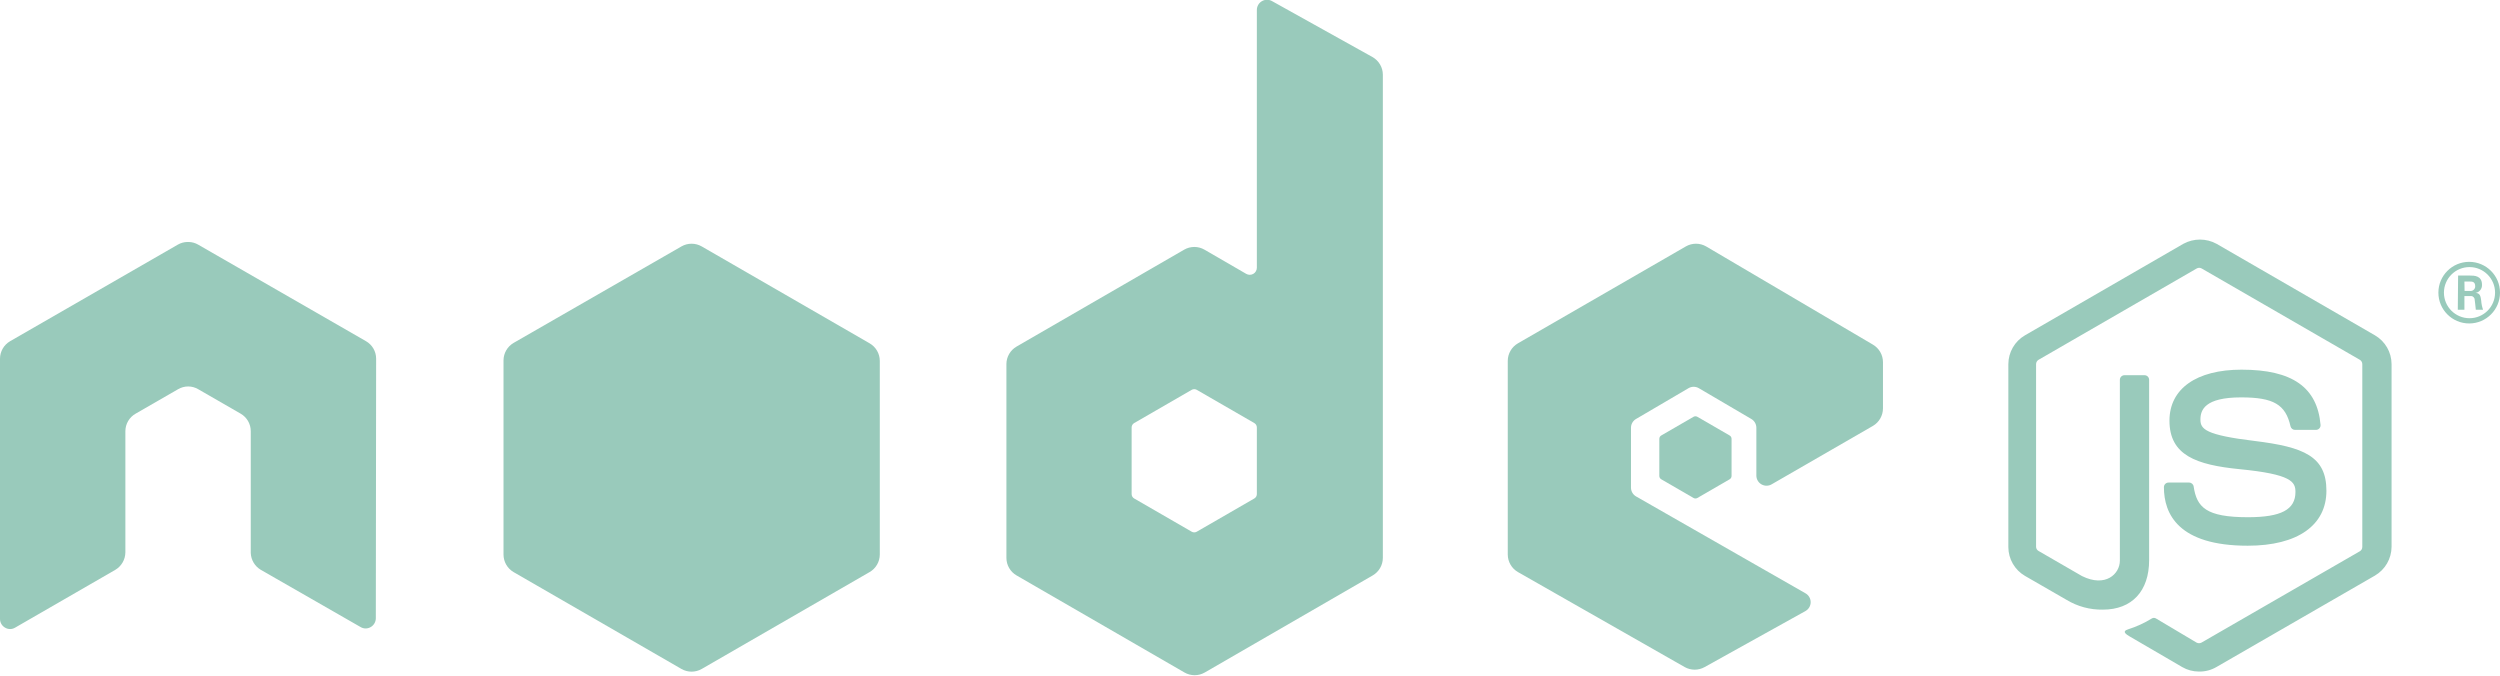
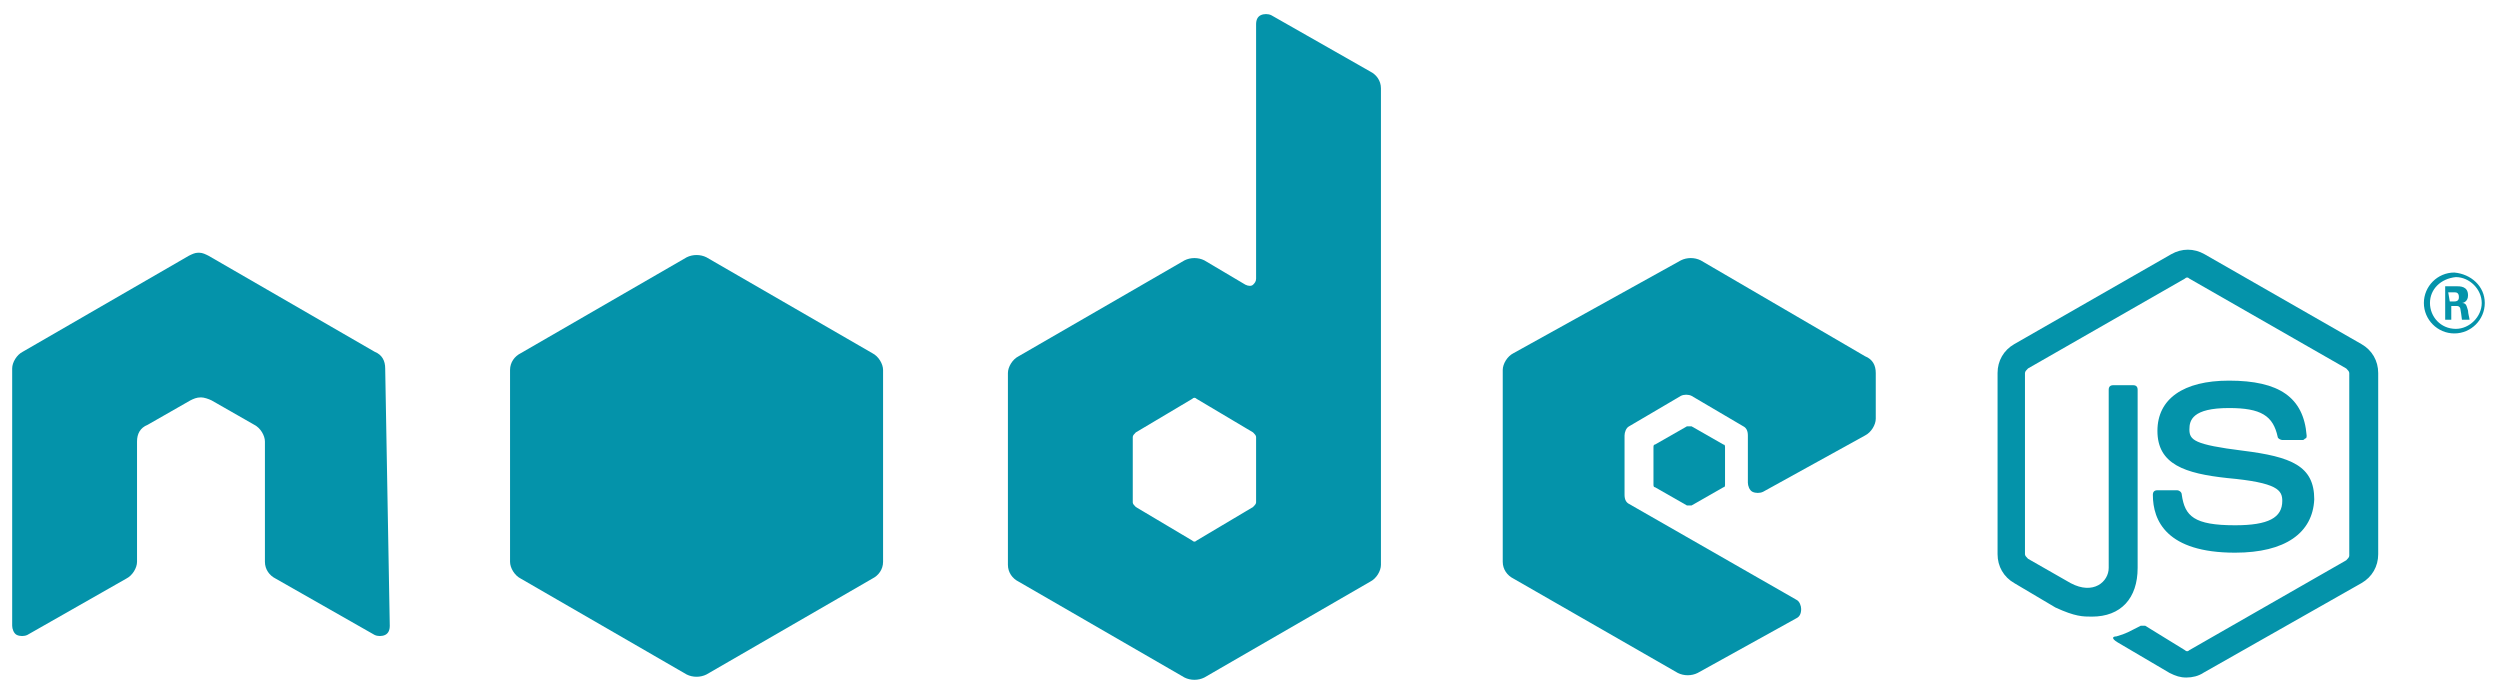
- <svg xmlns="http://www.w3.org/2000/svg" viewBox="0 0 162.31 43.83">
-   <defs>
-     <style>.cls-1,.cls-2{fill:#99cabb;}.cls-1{fill-rule:evenodd;}</style>
-   </defs>
-   <g id="Calque_2" data-name="Calque 2">
-     <g id="Calque_1-2" data-name="Calque 1">
-       <path class="cls-1" d="M24.42,23.29a1.31,1.31,0,0,0-.66-1.14l-10.9-6.27a1.28,1.28,0,0,0-.6-.17h-.11a1.3,1.3,0,0,0-.6.17L.66,22.15A1.32,1.32,0,0,0,0,23.29L0,40.18a.65.65,0,0,0,.33.57.63.63,0,0,0,.65,0L7.48,37a1.33,1.33,0,0,0,.66-1.14V28a1.31,1.31,0,0,1,.66-1.14l2.76-1.59a1.31,1.31,0,0,1,.66-.18,1.29,1.29,0,0,1,.65.18l2.76,1.59A1.31,1.31,0,0,1,16.28,28V35.9A1.33,1.33,0,0,0,16.94,37l6.47,3.71a.64.64,0,0,0,.66,0,.66.66,0,0,0,.33-.57Z" />
-       <path class="cls-1" d="M82.6.08a.66.66,0,0,0-1,.57V17.38a.46.46,0,0,1-.69.4L78.2,16.21a1.32,1.32,0,0,0-1.32,0L66,22.5a1.32,1.32,0,0,0-.66,1.14V36.22A1.32,1.32,0,0,0,66,37.36l10.9,6.3a1.32,1.32,0,0,0,1.32,0l10.9-6.3a1.32,1.32,0,0,0,.66-1.14V4.85a1.32,1.32,0,0,0-.68-1.15Zm-1,32a.33.33,0,0,1-.16.28l-3.74,2.16a.33.33,0,0,1-.33,0l-3.74-2.16a.33.33,0,0,1-.16-.28V27.76a.33.33,0,0,1,.16-.29l3.74-2.16a.33.33,0,0,1,.33,0l3.74,2.16a.33.33,0,0,1,.16.29Z" />
-       <path class="cls-1" d="M121.6,27.65a1.32,1.32,0,0,0,.65-1.14v-3a1.32,1.32,0,0,0-.66-1.14L110.77,16a1.32,1.32,0,0,0-1.32,0l-10.9,6.29a1.32,1.32,0,0,0-.66,1.14V36a1.32,1.32,0,0,0,.66,1.14l10.83,6.17a1.32,1.32,0,0,0,1.29,0l6.55-3.64a.66.66,0,0,0,0-1.15l-11-6.29a.66.66,0,0,1-.33-.57V27.77a.66.66,0,0,1,.33-.57l3.41-2a.66.66,0,0,1,.66,0l3.41,2a.66.66,0,0,1,.33.57v3.1a.66.66,0,0,0,1,.57Z" />
-       <path class="cls-1" d="M44.24,16a1.32,1.32,0,0,1,1.32,0l10.9,6.29a1.32,1.32,0,0,1,.66,1.14V36a1.32,1.32,0,0,1-.66,1.14l-10.9,6.29a1.32,1.32,0,0,1-1.32,0l-10.9-6.29A1.32,1.32,0,0,1,32.69,36V23.4a1.32,1.32,0,0,1,.66-1.14Z" />
-       <path class="cls-2" d="M142.76,43.6a2.15,2.15,0,0,1-1.08-.29l-3.43-2c-.51-.29-.26-.39-.09-.45a6.84,6.84,0,0,0,1.55-.71.26.26,0,0,1,.26,0l2.64,1.57a.34.34,0,0,0,.32,0l10.28-5.93a.32.32,0,0,0,.16-.28V23.64a.33.33,0,0,0-.16-.28l-10.27-5.93a.32.32,0,0,0-.32,0l-10.27,5.93a.33.33,0,0,0-.16.28V35.5a.31.31,0,0,0,.16.27l2.82,1.63c1.53.76,2.46-.14,2.46-1V24.66a.3.3,0,0,1,.3-.3h1.3a.3.3,0,0,1,.3.3V36.37c0,2-1.11,3.21-3,3.21a4.4,4.4,0,0,1-2.37-.64l-2.69-1.55a2.17,2.17,0,0,1-1.08-1.87V23.64a2.17,2.17,0,0,1,1.08-1.87l10.28-5.94a2.25,2.25,0,0,1,2.16,0l10.28,5.94a2.17,2.17,0,0,1,1.08,1.87V35.5a2.18,2.18,0,0,1-1.08,1.87l-10.28,5.93A2.16,2.16,0,0,1,142.76,43.6Z" />
-       <path class="cls-2" d="M145.93,35.43c-4.5,0-5.44-2.06-5.44-3.8a.3.3,0,0,1,.3-.3h1.33a.3.3,0,0,1,.3.25c.2,1.35.8,2,3.52,2,2.16,0,3.09-.49,3.09-1.64,0-.66-.26-1.15-3.63-1.48-2.81-.28-4.55-.9-4.55-3.15,0-2.07,1.75-3.31,4.68-3.31,3.29,0,4.92,1.14,5.13,3.59a.3.3,0,0,1-.3.32H149a.3.3,0,0,1-.29-.23c-.32-1.42-1.1-1.88-3.21-1.88-2.36,0-2.64.82-2.64,1.44s.32,1,3.52,1.39,4.66,1,4.66,3.23S149.19,35.43,145.93,35.43Z" />
-       <path class="cls-1" d="M109.95,27.06a.25.25,0,0,1,.25,0l2.09,1.21a.25.25,0,0,1,.13.22V30.9a.25.25,0,0,1-.13.22l-2.09,1.21a.25.25,0,0,1-.25,0l-2.09-1.21a.25.25,0,0,1-.13-.22V28.49a.25.25,0,0,1,.13-.22Z" />
-       <path class="cls-2" d="M162.31,19a2,2,0,1,1-2-2A2,2,0,0,1,162.31,19Zm-3.64,0a1.66,1.66,0,1,0,1.66-1.66A1.66,1.66,0,0,0,158.67,19Zm.92-1.11h.77c.26,0,.78,0,.78.59a.51.51,0,0,1-.42.54c.3,0,.33.22.37.5a2.19,2.19,0,0,0,.12.59h-.47c0-.1-.08-.67-.08-.7s-.07-.19-.23-.19H160v.89h-.43Zm.42,1h.35a.3.3,0,0,0,.34-.31c0-.3-.21-.3-.33-.3H160Z" />
-     </g>
+ <svg xmlns="http://www.w3.org/2000/svg" version="1.1" id="Calque_1" x="0px" y="0px" viewBox="0 0 164.2 45.3" style="enable-background:new 0 0 164.2 45.3;" xml:space="preserve">
+   <style type="text/css">
+ 	.st0{fill:#0493AA;}
+ </style>
+   <path class="st0" d="M25.3,24.2c0-0.5-0.2-0.9-0.7-1.1l-10.9-6.3c-0.2-0.1-0.4-0.2-0.6-0.2H13c-0.2,0-0.4,0.1-0.6,0.2L1.5,23.1  c-0.4,0.2-0.7,0.7-0.7,1.1v16.9c0,0.2,0.1,0.5,0.3,0.6s0.5,0.1,0.7,0L8.3,38C8.7,37.8,9,37.3,9,36.9V29c0-0.5,0.2-0.9,0.7-1.1  l2.8-1.6c0.2-0.1,0.4-0.2,0.7-0.2c0.2,0,0.5,0.1,0.7,0.2l2.8,1.6c0.4,0.2,0.7,0.7,0.7,1.1v7.9c0,0.5,0.3,0.9,0.7,1.1l6.5,3.7  c0.2,0.1,0.5,0.1,0.7,0s0.3-0.3,0.3-0.6L25.3,24.2z" />
+   <path class="st0" d="M83.5,1c-0.2-0.1-0.5-0.1-0.7,0s-0.3,0.3-0.3,0.6v16.7c0,0.2-0.1,0.3-0.2,0.4s-0.3,0.1-0.5,0l-2.7-1.6  c-0.4-0.2-0.9-0.2-1.3,0l-10.9,6.3c-0.4,0.2-0.7,0.7-0.7,1.1v12.6c0,0.5,0.3,0.9,0.7,1.1l10.9,6.3c0.4,0.2,0.9,0.2,1.3,0L90,38.2  c0.4-0.2,0.7-0.7,0.7-1.1V5.8c0-0.5-0.3-0.9-0.7-1.1L83.5,1z M82.5,33c0,0.1-0.1,0.2-0.2,0.3l-3.7,2.2c-0.1,0.1-0.2,0.1-0.3,0  l-3.7-2.2c-0.1-0.1-0.2-0.2-0.2-0.3v-4.3c0-0.1,0.1-0.2,0.2-0.3l3.7-2.2c0.1-0.1,0.2-0.1,0.3,0l3.7,2.2c0.1,0.1,0.2,0.2,0.2,0.3V33z  " />
+   <path class="st0" d="M122.5,28.6c0.4-0.2,0.7-0.7,0.7-1.1v-3c0-0.5-0.2-0.9-0.7-1.1l-10.8-6.3c-0.4-0.2-0.9-0.2-1.3,0l-11,6.1  c-0.4,0.2-0.7,0.7-0.7,1.1v12.6c0,0.5,0.3,0.9,0.7,1.1l10.8,6.2c0.4,0.2,0.9,0.2,1.3,0l6.5-3.6c0.2-0.1,0.3-0.3,0.3-0.6  c0-0.2-0.1-0.5-0.3-0.6l-11-6.3c-0.2-0.1-0.3-0.3-0.3-0.6v-3.9c0-0.2,0.1-0.5,0.3-0.6l3.4-2c0.2-0.1,0.5-0.1,0.7,0l3.4,2  c0.2,0.1,0.3,0.3,0.3,0.6v3.1c0,0.2,0.1,0.5,0.3,0.6c0.2,0.1,0.5,0.1,0.7,0L122.5,28.6z" />
+   <path class="st0" d="M45.1,16.9c0.4-0.2,0.9-0.2,1.3,0l10.9,6.3c0.4,0.2,0.7,0.7,0.7,1.1v12.6c0,0.5-0.3,0.9-0.7,1.1l-10.9,6.3  c-0.4,0.2-0.9,0.2-1.3,0L34.2,38c-0.4-0.2-0.7-0.7-0.7-1.1V24.3c0-0.5,0.3-0.9,0.7-1.1L45.1,16.9z" />
+   <path class="st0" d="M143.6,44.5c-0.4,0-0.7-0.1-1.1-0.3l-3.4-2c-0.5-0.3-0.3-0.4-0.1-0.4c0.7-0.2,0.8-0.3,1.6-0.7  c0.1,0,0.2,0,0.3,0l2.6,1.6c0.1,0.1,0.2,0.1,0.3,0l10.3-5.9c0.1-0.1,0.2-0.2,0.2-0.3v-12c0-0.1-0.1-0.2-0.2-0.3l-10.3-5.9  c-0.1-0.1-0.2-0.1-0.3,0l-10.3,5.9c-0.1,0.1-0.2,0.2-0.2,0.3v11.9c0,0.1,0.1,0.2,0.2,0.3l2.8,1.6c1.5,0.8,2.5-0.1,2.5-1V25.6  c0-0.2,0.1-0.3,0.3-0.3h1.3c0.2,0,0.3,0.1,0.3,0.3v11.7c0,2-1.1,3.2-3,3.2c-0.6,0-1.1,0-2.4-0.6l-2.7-1.6c-0.7-0.4-1.1-1.1-1.1-1.9  V24.5c0-0.8,0.4-1.5,1.1-1.9l10.3-5.9c0.7-0.4,1.5-0.4,2.2,0l10.3,5.9c0.7,0.4,1.1,1.1,1.1,1.9v11.9c0,0.8-0.4,1.5-1.1,1.9  l-10.4,5.9C144.4,44.4,144,44.5,143.6,44.5z" />
+   <path class="st0" d="M146.8,36.3c-4.5,0-5.4-2.1-5.4-3.8c0-0.2,0.1-0.3,0.3-0.3h1.3c0.1,0,0.3,0.1,0.3,0.3c0.2,1.4,0.8,2,3.5,2  c2.2,0,3.1-0.5,3.1-1.6c0-0.7-0.3-1.2-3.6-1.5c-2.8-0.3-4.6-0.9-4.6-3.1c0-2.1,1.7-3.3,4.7-3.3c3.3,0,4.9,1.1,5.1,3.6  c0,0.1,0,0.2-0.1,0.2c-0.1,0.1-0.1,0.1-0.2,0.1h-1.3c-0.1,0-0.3-0.1-0.3-0.2c-0.3-1.4-1.1-1.9-3.2-1.9c-2.4,0-2.6,0.8-2.6,1.4  c0,0.7,0.3,1,3.5,1.4s4.7,1,4.7,3.2C151.9,35,150.1,36.3,146.8,36.3z" />
+   <path class="st0" d="M110.8,28c0.1,0,0.2,0,0.3,0l2.1,1.2c0.1,0,0.1,0.1,0.1,0.2v2.4c0,0.1,0,0.2-0.1,0.2l-2.1,1.2  c-0.1,0-0.2,0-0.3,0l-2.1-1.2c-0.1,0-0.1-0.1-0.1-0.2v-2.4c0-0.1,0-0.2,0.1-0.2L110.8,28z" />
+   <g>
+     <path class="st0" d="M163.2,19.9c0,1.1-0.9,2-2,2s-2-0.9-2-2s0.9-2,2-2C162.3,18,163.2,18.8,163.2,19.9z M159.6,19.9   c0,0.9,0.7,1.7,1.7,1.7c0.9,0,1.7-0.8,1.7-1.7c0-0.9-0.8-1.7-1.7-1.7C160.3,18.3,159.6,19,159.6,19.9z M160.5,18.8h0.8   c0.3,0,0.8,0,0.8,0.6c0,0.4-0.3,0.5-0.4,0.5c0.3,0,0.3,0.2,0.4,0.5c0,0.2,0.1,0.5,0.1,0.6h-0.5c0-0.1-0.1-0.7-0.1-0.7   c0-0.1-0.1-0.2-0.2-0.2H161V21h-0.4v-2.2H160.5z M160.9,19.8h0.3c0.3,0,0.3-0.2,0.3-0.3c0-0.3-0.2-0.3-0.3-0.3h-0.4L160.9,19.8   L160.9,19.8z" />
  </g>
</svg>
